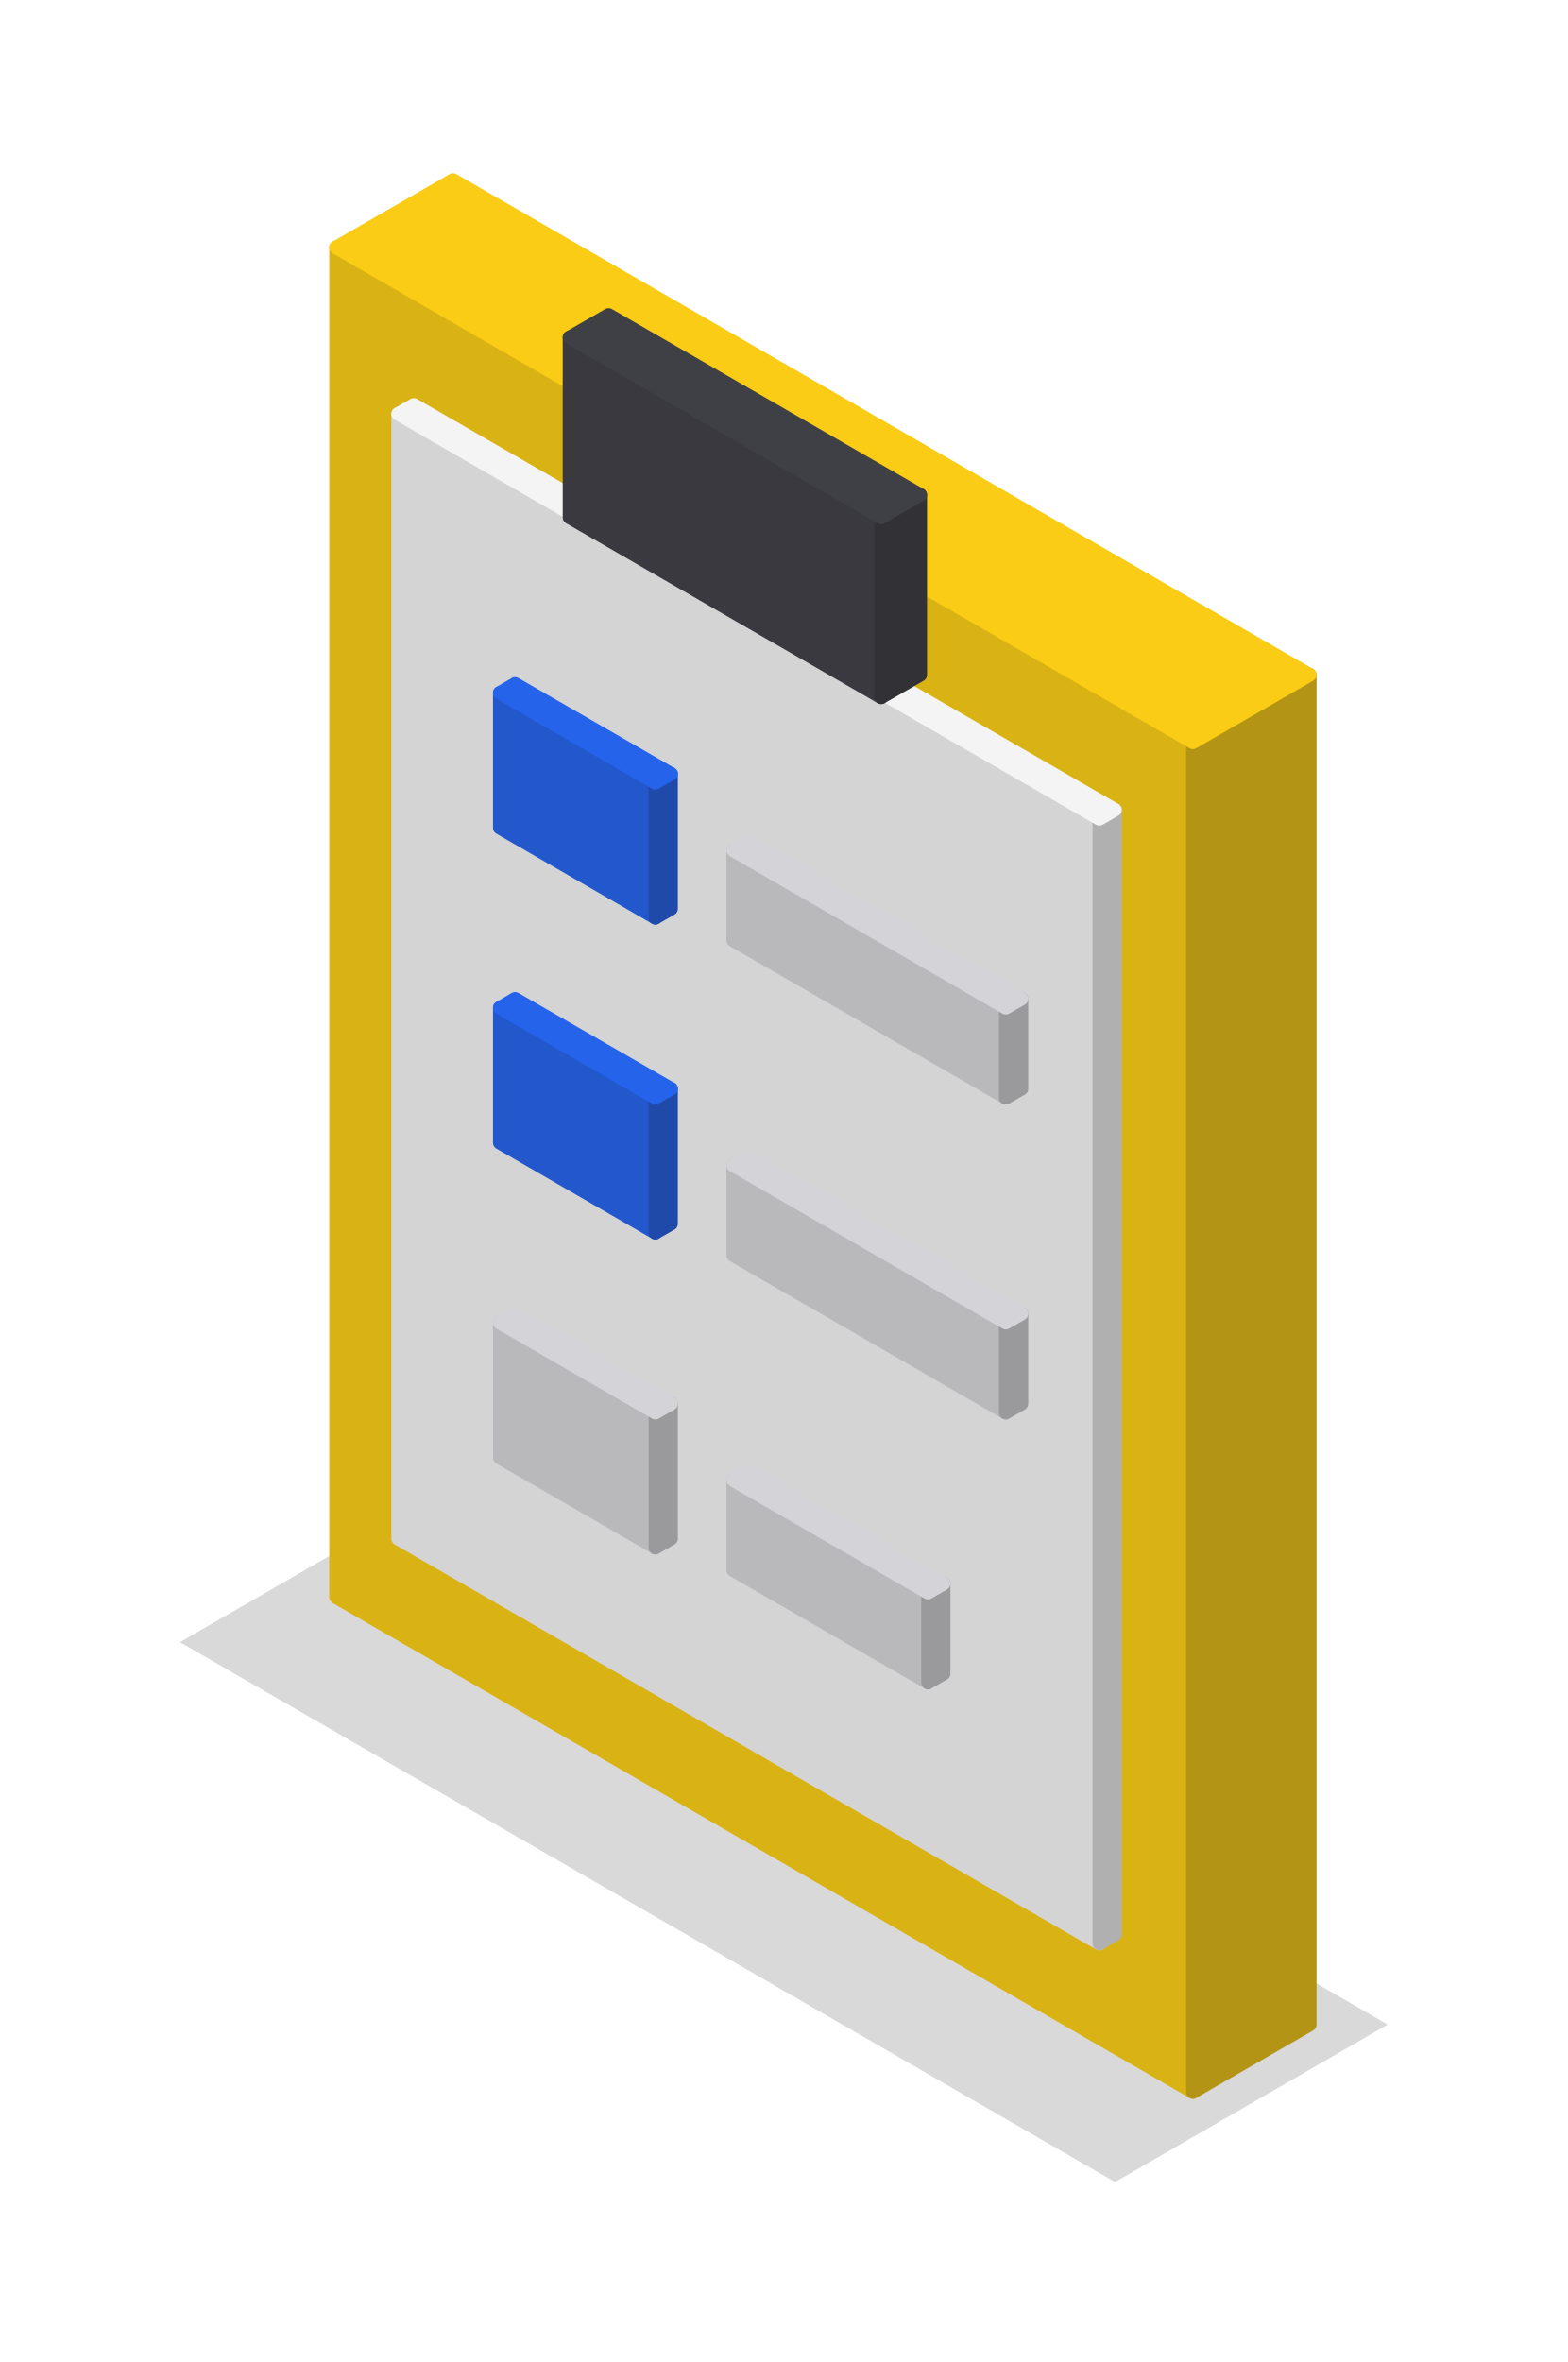
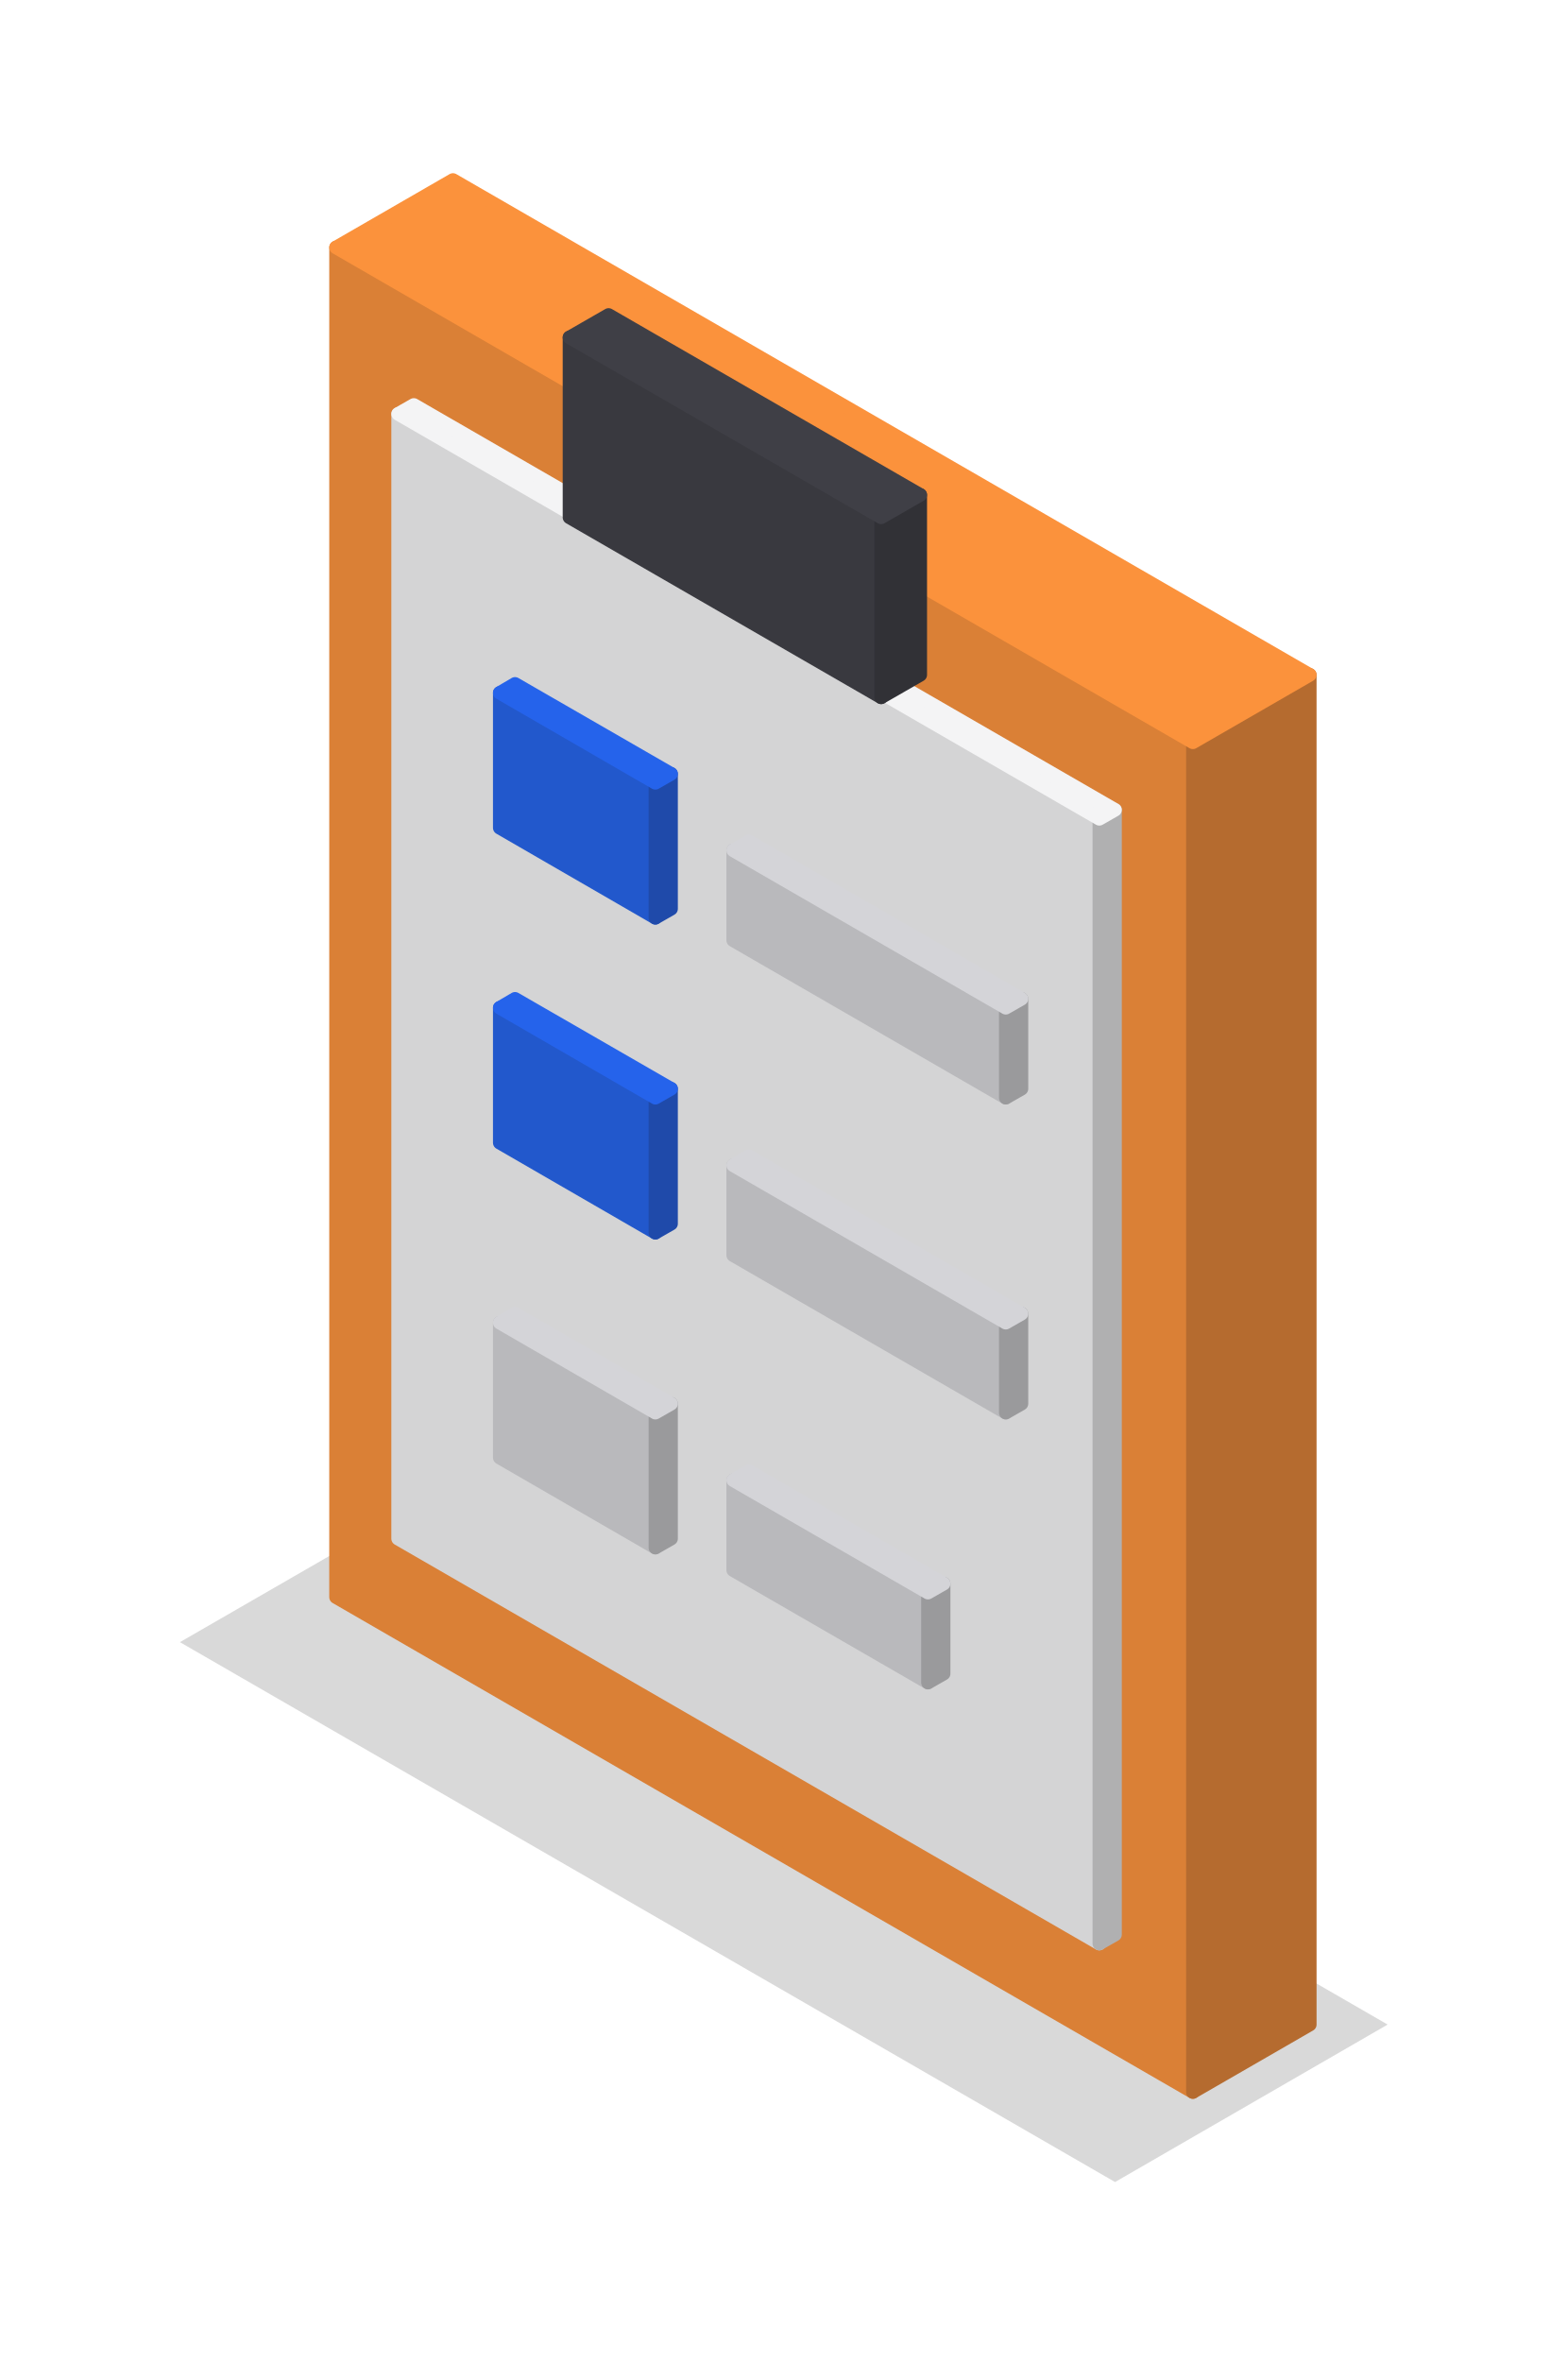
<svg xmlns="http://www.w3.org/2000/svg" width="34.85" height="52.5" viewBox="-13.53 -32 34.85 52.5" fill="none" aria-hidden="true">
  <polygon points="-3.46,1 17.32,13 11.26,16.5 -9.53,4.5" fill="#111111" fill-opacity="0.16" />
-   <polygon points="-6.06,3.5 12.99,14.5 12.99,-15.5 -6.06,-26.5" fill="#d9b214" stroke="#d9b214" stroke-width="0.3" stroke-linejoin="round" />
-   <polygon points="15.59,13 12.99,14.5 12.99,-15.5 15.59,-17" fill="#b49414" stroke="#b49414" stroke-width="0.3" stroke-linejoin="round" />
-   <polygon points="-3.46,-28 15.59,-17 12.99,-15.5 -6.06,-26.5" fill="#FACC15" stroke="#FACC15" stroke-width="0.3" stroke-linejoin="round" />
+   <polygon points="-6.06,3.5 12.99,14.5 12.99,-15.5 -6.06,-26.5" fill="#da8036" stroke="#da8036" stroke-width="0.3" stroke-linejoin="round" />
+   <polygon points="15.59,13 12.99,14.5 12.99,-15.5 15.59,-17" fill="#b56b2f" stroke="#b56b2f" stroke-width="0.3" stroke-linejoin="round" />
+   <polygon points="-3.46,-28 15.59,-17 12.99,-15.5 -6.06,-26.5" fill="#FB923C" stroke="#FB923C" stroke-width="0.3" stroke-linejoin="round" />
  <polygon points="-4.68,2.2 10.91,11.2 10.91,-13.8 -4.68,-22.8" fill="#d4d4d5" stroke="#d4d4d5" stroke-width="0.3" stroke-linejoin="round" />
  <polygon points="11.26,11 10.91,11.2 10.91,-13.8 11.26,-14" fill="#b0b0b1" stroke="#b0b0b1" stroke-width="0.3" stroke-linejoin="round" />
  <polygon points="-4.33,-23 11.26,-14 10.91,-13.8 -4.68,-22.8" fill="#F4F4F5" stroke="#F4F4F5" stroke-width="0.3" stroke-linejoin="round" />
  <polygon points="-2.42,-13.6 1.04,-11.6 1.04,-14.6 -2.42,-16.6" fill="#2258cc" stroke="#2258cc" stroke-width="0.3" stroke-linejoin="round" />
  <polygon points="1.39,-11.8 1.04,-11.6 1.04,-14.6 1.39,-14.8" fill="#1f4aaa" stroke="#1f4aaa" stroke-width="0.3" stroke-linejoin="round" />
  <polygon points="-2.08,-16.8 1.39,-14.8 1.04,-14.6 -2.42,-16.6" fill="#2563EB" stroke="#2563EB" stroke-width="0.3" stroke-linejoin="round" />
  <polygon points="2.77,-11.1 8.83,-7.6 8.83,-9.6 2.77,-13.1" fill="#b9b9bc" stroke="#b9b9bc" stroke-width="0.3" stroke-linejoin="round" />
  <polygon points="9.18,-7.8 8.83,-7.6 8.83,-9.6 9.18,-9.8" fill="#9a9a9c" stroke="#9a9a9c" stroke-width="0.3" stroke-linejoin="round" />
  <polygon points="3.12,-13.3 9.18,-9.8 8.83,-9.6 2.77,-13.1" fill="#D4D4D8" stroke="#D4D4D8" stroke-width="0.3" stroke-linejoin="round" />
  <polygon points="-2.42,-6.6 1.04,-4.6 1.04,-7.6 -2.42,-9.6" fill="#2258cc" stroke="#2258cc" stroke-width="0.3" stroke-linejoin="round" />
  <polygon points="1.39,-4.8 1.04,-4.6 1.04,-7.6 1.39,-7.8" fill="#1f4aaa" stroke="#1f4aaa" stroke-width="0.3" stroke-linejoin="round" />
  <polygon points="-2.08,-9.8 1.39,-7.8 1.04,-7.6 -2.42,-9.6" fill="#2563EB" stroke="#2563EB" stroke-width="0.3" stroke-linejoin="round" />
  <polygon points="2.77,-4.1 8.83,-0.6 8.83,-2.6 2.77,-6.1" fill="#b9b9bc" stroke="#b9b9bc" stroke-width="0.3" stroke-linejoin="round" />
  <polygon points="9.18,-0.8 8.83,-0.6 8.83,-2.6 9.18,-2.8" fill="#9a9a9c" stroke="#9a9a9c" stroke-width="0.3" stroke-linejoin="round" />
  <polygon points="3.12,-6.3 9.18,-2.8 8.83,-2.6 2.77,-6.1" fill="#D4D4D8" stroke="#D4D4D8" stroke-width="0.3" stroke-linejoin="round" />
  <polygon points="-2.42,0.4 1.04,2.4 1.04,-0.6 -2.42,-2.6" fill="#b9b9bc" stroke="#b9b9bc" stroke-width="0.3" stroke-linejoin="round" />
  <polygon points="1.39,2.2 1.04,2.4 1.04,-0.6 1.39,-0.8" fill="#9a9a9c" stroke="#9a9a9c" stroke-width="0.3" stroke-linejoin="round" />
  <polygon points="-2.08,-2.8 1.39,-0.8 1.04,-0.6 -2.42,-2.6" fill="#D4D4D8" stroke="#D4D4D8" stroke-width="0.3" stroke-linejoin="round" />
  <polygon points="2.77,2.9 7.1,5.4 7.1,3.4 2.77,0.9" fill="#b9b9bc" stroke="#b9b9bc" stroke-width="0.3" stroke-linejoin="round" />
  <polygon points="7.45,5.2 7.1,5.4 7.1,3.4 7.45,3.2" fill="#9a9a9c" stroke="#9a9a9c" stroke-width="0.3" stroke-linejoin="round" />
  <polygon points="3.12,0.7 7.45,3.2 7.1,3.4 2.77,0.9" fill="#D4D4D8" stroke="#D4D4D8" stroke-width="0.3" stroke-linejoin="round" />
  <polygon points="-0.87,-20.5 6.06,-16.5 6.06,-20.5 -0.87,-24.5" fill="#39393f" stroke="#39393f" stroke-width="0.3" stroke-linejoin="round" />
  <polygon points="6.93,-17 6.06,-16.5 6.06,-20.5 6.93,-21" fill="#313136" stroke="#313136" stroke-width="0.3" stroke-linejoin="round" />
  <polygon points="0,-25 6.93,-21 6.06,-20.5 -0.87,-24.5" fill="#3F3F46" stroke="#3F3F46" stroke-width="0.3" stroke-linejoin="round" />
</svg>
